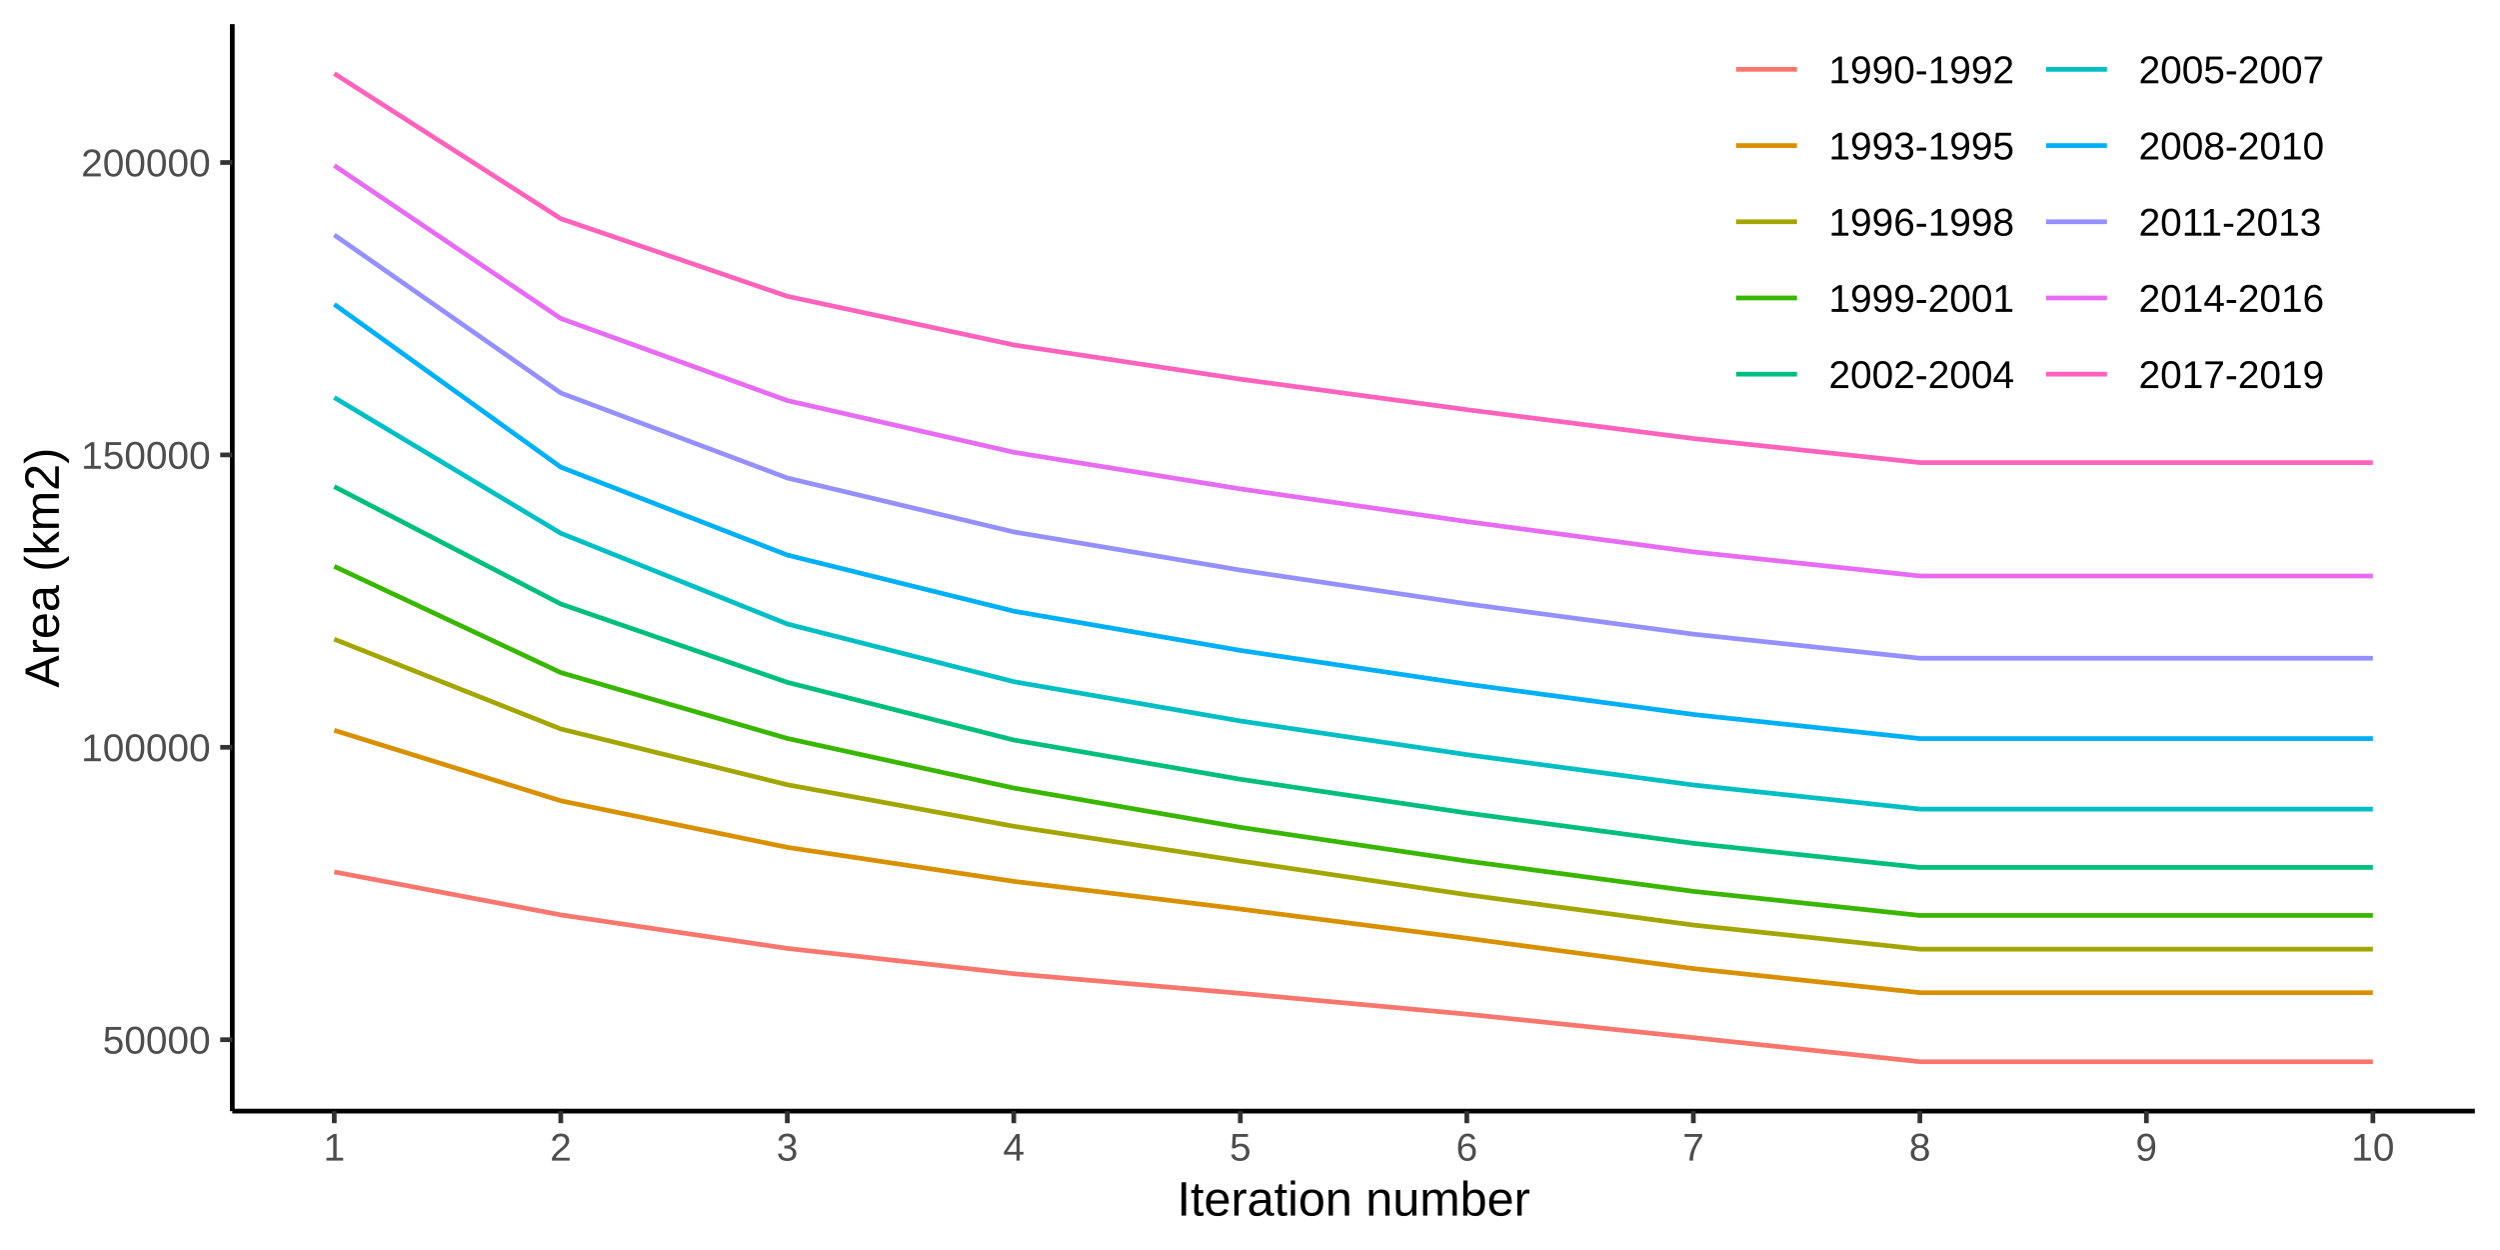
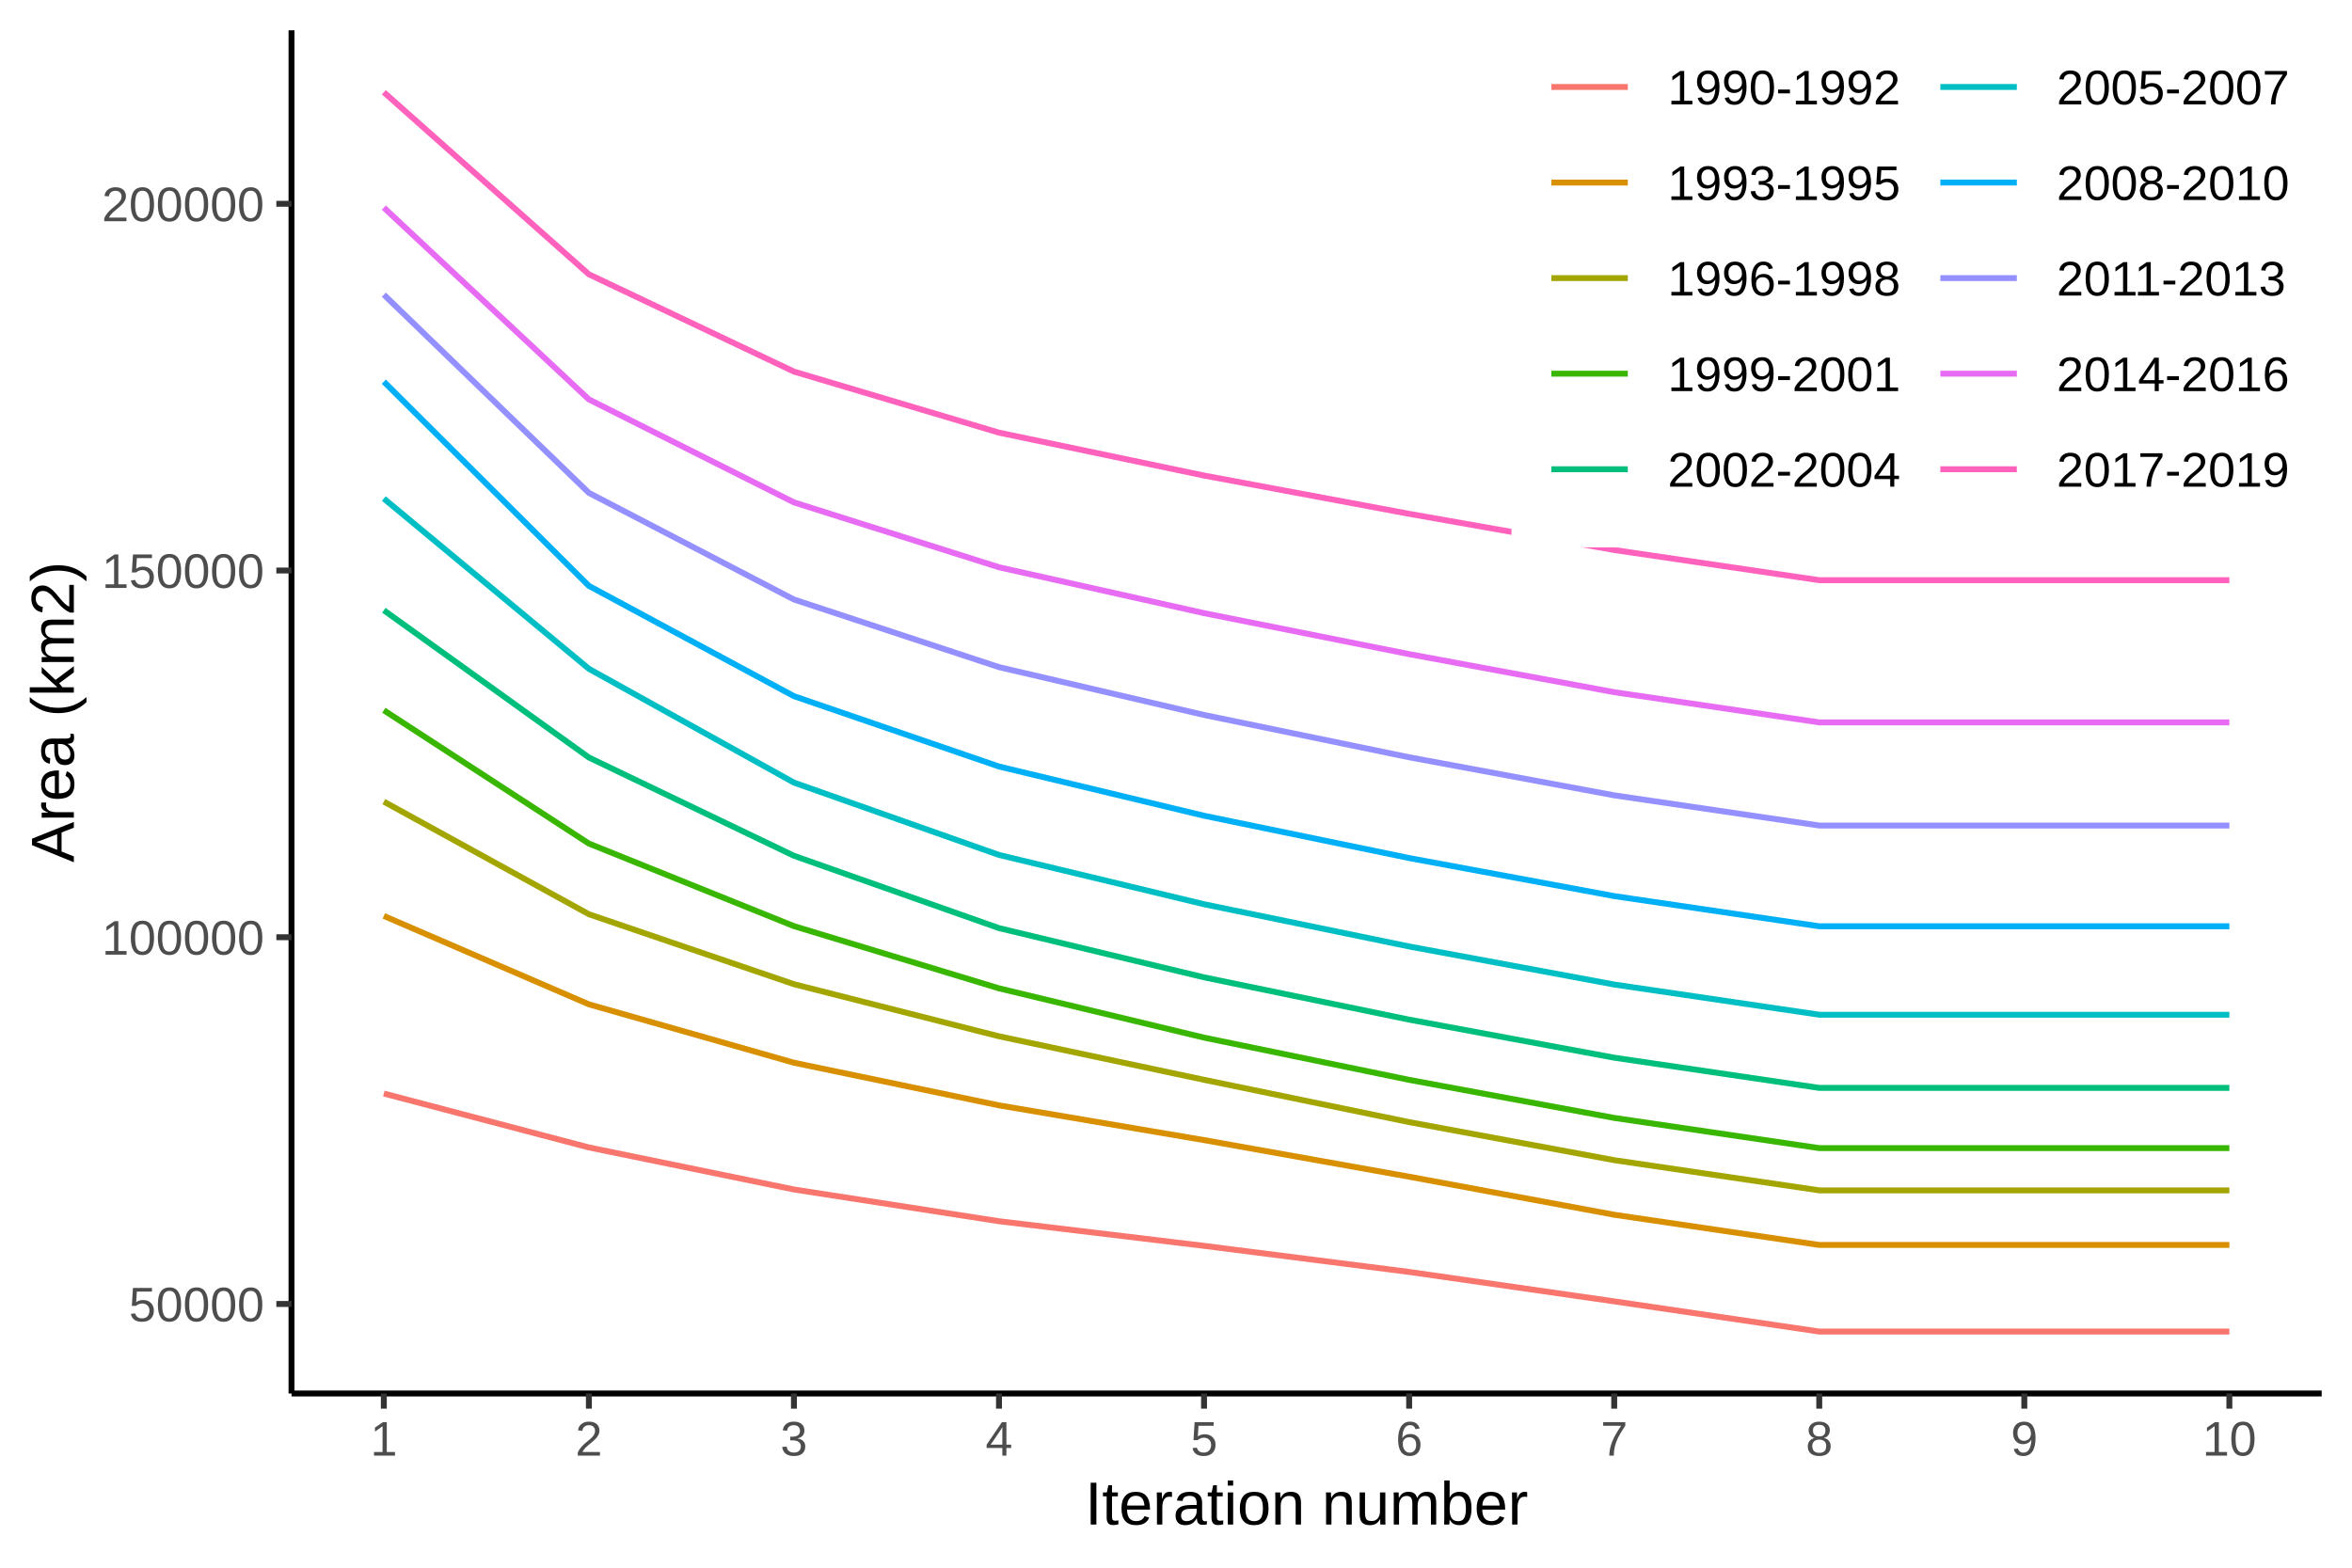
- <svg xmlns="http://www.w3.org/2000/svg" viewBox="0 0 566.93 283.46">
+ <svg xmlns="http://www.w3.org/2000/svg" viewBox="0 0 425.20 283.46">
  <defs>
    <style type="text/css">
    line, polyline, polygon, path, rect, circle {
      fill: none;
      stroke: #000000;
      stroke-linecap: round;
      stroke-linejoin: round;
      stroke-miterlimit: 10.00;
    }
  </style>
  </defs>
  <rect width="100%" height="100%" style="stroke: none; fill: #FFFFFF;" />
-   <rect x="0.00" y="0.00" width="566.93" height="283.46" style="stroke-width: 1.07; stroke: #FFFFFF; fill: #FFFFFF;" />
+   <rect x="0" y="0.00" width="425.20" height="283.46" style="stroke-width: 1.07; stroke: #FFFFFF; fill: #FFFFFF;" />
  <defs>
-     <clipPath id="cpNTIuNzB8NTYxLjQ1fDI1MS45N3w1LjQ4">
-       <rect x="52.70" y="5.48" width="508.75" height="246.49" />
+     <clipPath id="cpNTIuNzB8NDE5LjcyfDI1MS45N3w1LjQ4">
+       <rect x="52.70" y="5.48" width="367.01" height="246.49" />
    </clipPath>
  </defs>
-   <polyline points="75.83,197.73 127.22,207.48 178.61,215.08 229.99,220.82 281.38,225.27 332.77,229.99 384.16,235.31 435.55,240.77 486.94,240.77 538.32,240.77 " style="stroke-width: 1.07; stroke: #F8766D; stroke-linecap: butt;" clip-path="url(#cpNTIuNzB8NTYxLjQ1fDI1MS45N3w1LjQ4)" />
-   <polyline points="75.83,165.62 127.22,181.60 178.61,192.16 229.99,199.87 281.38,206.15 332.77,212.77 384.16,219.65 435.55,225.11 486.94,225.11 538.32,225.11 " style="stroke-width: 1.07; stroke: #D89000; stroke-linecap: butt;" clip-path="url(#cpNTIuNzB8NTYxLjQ1fDI1MS45N3w1LjQ4)" />
-   <polyline points="75.83,144.95 127.22,165.31 178.61,177.96 229.99,187.38 281.38,195.25 332.77,202.90 384.16,209.78 435.55,215.24 486.94,215.24 538.32,215.24 " style="stroke-width: 1.07; stroke: #A3A500; stroke-linecap: butt;" clip-path="url(#cpNTIuNzB8NTYxLjQ1fDI1MS45N3w1LjQ4)" />
-   <polyline points="75.83,128.43 127.22,152.53 178.61,167.46 229.99,178.71 281.38,187.62 332.77,195.26 384.16,202.14 435.55,207.60 486.94,207.60 538.32,207.60 " style="stroke-width: 1.07; stroke: #39B600; stroke-linecap: butt;" clip-path="url(#cpNTIuNzB8NTYxLjQ1fDI1MS45N3w1LjQ4)" />
-   <polyline points="75.83,110.35 127.22,136.97 178.61,154.74 229.99,167.82 281.38,176.72 332.77,184.37 384.16,191.25 435.55,196.71 486.94,196.71 538.32,196.71 " style="stroke-width: 1.07; stroke: #00BF7D; stroke-linecap: butt;" clip-path="url(#cpNTIuNzB8NTYxLjQ1fDI1MS45N3w1LjQ4)" />
-   <polyline points="75.83,90.15 127.22,120.93 178.61,141.51 229.99,154.59 281.38,163.50 332.77,171.14 384.16,178.02 435.55,183.48 486.94,183.48 538.32,183.48 " style="stroke-width: 1.07; stroke: #00BFC4; stroke-linecap: butt;" clip-path="url(#cpNTIuNzB8NTYxLjQ1fDI1MS45N3w1LjQ4)" />
-   <polyline points="75.83,69.01 127.22,105.94 178.61,125.88 229.99,138.60 281.38,147.50 332.77,155.15 384.16,162.03 435.55,167.49 486.94,167.49 538.32,167.49 " style="stroke-width: 1.07; stroke: #00B0F6; stroke-linecap: butt;" clip-path="url(#cpNTIuNzB8NTYxLjQ1fDI1MS45N3w1LjQ4)" />
-   <polyline points="75.83,53.28 127.22,89.12 178.61,108.40 229.99,120.63 281.38,129.28 332.77,136.93 384.16,143.81 435.55,149.27 486.94,149.27 538.32,149.27 " style="stroke-width: 1.07; stroke: #9590FF; stroke-linecap: butt;" clip-path="url(#cpNTIuNzB8NTYxLjQ1fDI1MS45N3w1LjQ4)" />
-   <polyline points="75.83,37.54 127.22,72.22 178.61,90.84 229.99,102.57 281.38,110.87 332.77,118.28 384.16,125.16 435.55,130.62 486.94,130.62 538.32,130.62 " style="stroke-width: 1.07; stroke: #E76BF3; stroke-linecap: butt;" clip-path="url(#cpNTIuNzB8NTYxLjQ1fDI1MS45N3w1LjQ4)" />
-   <polyline points="75.83,16.68 127.22,49.60 178.61,67.19 229.99,78.23 281.38,85.99 332.77,92.91 384.16,99.45 435.55,104.91 486.94,104.91 538.32,104.91 " style="stroke-width: 1.07; stroke: #FF62BC; stroke-linecap: butt;" clip-path="url(#cpNTIuNzB8NTYxLjQ1fDI1MS45N3w1LjQ4)" />
+   <polyline points="69.39,197.73 106.46,207.48 143.53,215.08 180.60,220.82 217.67,225.27 254.75,229.99 291.82,235.31 328.89,240.77 365.96,240.77 403.03,240.77 " style="stroke-width: 1.07; stroke: #F8766D; stroke-linecap: butt;" clip-path="url(#cpNTIuNzB8NDE5LjcyfDI1MS45N3w1LjQ4)" />
+   <polyline points="69.39,165.62 106.46,181.60 143.53,192.16 180.60,199.87 217.67,206.15 254.75,212.77 291.82,219.65 328.89,225.11 365.96,225.11 403.03,225.11 " style="stroke-width: 1.07; stroke: #D89000; stroke-linecap: butt;" clip-path="url(#cpNTIuNzB8NDE5LjcyfDI1MS45N3w1LjQ4)" />
+   <polyline points="69.39,144.95 106.46,165.31 143.53,177.96 180.60,187.38 217.67,195.25 254.75,202.90 291.82,209.78 328.89,215.24 365.96,215.24 403.03,215.24 " style="stroke-width: 1.07; stroke: #A3A500; stroke-linecap: butt;" clip-path="url(#cpNTIuNzB8NDE5LjcyfDI1MS45N3w1LjQ4)" />
+   <polyline points="69.39,128.43 106.46,152.53 143.53,167.46 180.60,178.71 217.67,187.62 254.75,195.26 291.82,202.14 328.89,207.60 365.96,207.60 403.03,207.60 " style="stroke-width: 1.07; stroke: #39B600; stroke-linecap: butt;" clip-path="url(#cpNTIuNzB8NDE5LjcyfDI1MS45N3w1LjQ4)" />
+   <polyline points="69.39,110.35 106.46,136.97 143.53,154.74 180.60,167.82 217.67,176.72 254.75,184.37 291.82,191.25 328.89,196.71 365.96,196.71 403.03,196.71 " style="stroke-width: 1.07; stroke: #00BF7D; stroke-linecap: butt;" clip-path="url(#cpNTIuNzB8NDE5LjcyfDI1MS45N3w1LjQ4)" />
+   <polyline points="69.39,90.15 106.46,120.93 143.53,141.51 180.60,154.59 217.67,163.50 254.75,171.14 291.82,178.02 328.89,183.48 365.96,183.48 403.03,183.48 " style="stroke-width: 1.07; stroke: #00BFC4; stroke-linecap: butt;" clip-path="url(#cpNTIuNzB8NDE5LjcyfDI1MS45N3w1LjQ4)" />
+   <polyline points="69.39,69.01 106.46,105.94 143.53,125.88 180.60,138.60 217.67,147.50 254.75,155.15 291.82,162.03 328.89,167.49 365.96,167.49 403.03,167.49 " style="stroke-width: 1.07; stroke: #00B0F6; stroke-linecap: butt;" clip-path="url(#cpNTIuNzB8NDE5LjcyfDI1MS45N3w1LjQ4)" />
+   <polyline points="69.39,53.28 106.46,89.12 143.53,108.40 180.60,120.63 217.67,129.28 254.75,136.93 291.82,143.81 328.89,149.27 365.96,149.27 403.03,149.27 " style="stroke-width: 1.07; stroke: #9590FF; stroke-linecap: butt;" clip-path="url(#cpNTIuNzB8NDE5LjcyfDI1MS45N3w1LjQ4)" />
+   <polyline points="69.39,37.54 106.46,72.22 143.53,90.84 180.60,102.57 217.67,110.87 254.75,118.28 291.82,125.16 328.89,130.62 365.96,130.62 403.03,130.62 " style="stroke-width: 1.07; stroke: #E76BF3; stroke-linecap: butt;" clip-path="url(#cpNTIuNzB8NDE5LjcyfDI1MS45N3w1LjQ4)" />
+   <polyline points="69.39,16.68 106.46,49.60 143.53,67.19 180.60,78.23 217.67,85.99 254.75,92.91 291.82,99.45 328.89,104.91 365.96,104.91 403.03,104.91 " style="stroke-width: 1.07; stroke: #FF62BC; stroke-linecap: butt;" clip-path="url(#cpNTIuNzB8NDE5LjcyfDI1MS45N3w1LjQ4)" />
  <defs>
-     <clipPath id="cpMC4wMHw1NjYuOTN8MjgzLjQ2fDAuMDA=">
-       <rect x="0.00" y="0.00" width="566.93" height="283.46" />
+     <clipPath id="cpMC4wMHw0MjUuMjB8MjgzLjQ2fDAuMDA=">
+       <rect x="0.00" y="0.00" width="425.20" height="283.46" />
    </clipPath>
  </defs>
-   <polyline points="52.70,251.97 52.70,5.48 " style="stroke-width: 1.07; stroke-linecap: butt;" clip-path="url(#cpMC4wMHw1NjYuOTN8MjgzLjQ2fDAuMDA=)" />
-   <g clip-path="url(#cpMC4wMHw1NjYuOTN8MjgzLjQ2fDAuMDA=)">
+   <polyline points="52.70,251.97 52.70,5.48 " style="stroke-width: 1.07; stroke-linecap: butt;" clip-path="url(#cpMC4wMHw0MjUuMjB8MjgzLjQ2fDAuMDA=)" />
+   <g clip-path="url(#cpMC4wMHw0MjUuMjB8MjgzLjQ2fDAuMDA=)">
    <text x="23.30" y="238.93" style="font-size: 8.80px; fill: #4D4D4D; font-family: Arial;" textLength="24.47px" lengthAdjust="spacingAndGlyphs">50000</text>
  </g>
-   <g clip-path="url(#cpMC4wMHw1NjYuOTN8MjgzLjQ2fDAuMDA=)">
+   <g clip-path="url(#cpMC4wMHw0MjUuMjB8MjgzLjQ2fDAuMDA=)">
    <text x="18.41" y="172.62" style="font-size: 8.80px; fill: #4D4D4D; font-family: Arial;" textLength="29.36px" lengthAdjust="spacingAndGlyphs">100000</text>
  </g>
-   <g clip-path="url(#cpMC4wMHw1NjYuOTN8MjgzLjQ2fDAuMDA=)">
+   <g clip-path="url(#cpMC4wMHw0MjUuMjB8MjgzLjQ2fDAuMDA=)">
    <text x="18.41" y="106.31" style="font-size: 8.80px; fill: #4D4D4D; font-family: Arial;" textLength="29.36px" lengthAdjust="spacingAndGlyphs">150000</text>
  </g>
-   <g clip-path="url(#cpMC4wMHw1NjYuOTN8MjgzLjQ2fDAuMDA=)">
+   <g clip-path="url(#cpMC4wMHw0MjUuMjB8MjgzLjQ2fDAuMDA=)">
    <text x="18.41" y="40.00" style="font-size: 8.80px; fill: #4D4D4D; font-family: Arial;" textLength="29.36px" lengthAdjust="spacingAndGlyphs">200000</text>
  </g>
-   <polyline points="49.96,235.78 52.70,235.78 " style="stroke-width: 1.07; stroke: #333333; stroke-linecap: butt;" clip-path="url(#cpMC4wMHw1NjYuOTN8MjgzLjQ2fDAuMDA=)" />
-   <polyline points="49.96,169.47 52.70,169.47 " style="stroke-width: 1.07; stroke: #333333; stroke-linecap: butt;" clip-path="url(#cpMC4wMHw1NjYuOTN8MjgzLjQ2fDAuMDA=)" />
-   <polyline points="49.96,103.16 52.70,103.16 " style="stroke-width: 1.07; stroke: #333333; stroke-linecap: butt;" clip-path="url(#cpMC4wMHw1NjYuOTN8MjgzLjQ2fDAuMDA=)" />
-   <polyline points="49.96,36.85 52.70,36.85 " style="stroke-width: 1.07; stroke: #333333; stroke-linecap: butt;" clip-path="url(#cpMC4wMHw1NjYuOTN8MjgzLjQ2fDAuMDA=)" />
-   <polyline points="52.70,251.97 561.45,251.97 " style="stroke-width: 1.07; stroke-linecap: butt;" clip-path="url(#cpMC4wMHw1NjYuOTN8MjgzLjQ2fDAuMDA=)" />
-   <polyline points="75.83,254.71 75.83,251.97 " style="stroke-width: 1.07; stroke: #333333; stroke-linecap: butt;" clip-path="url(#cpMC4wMHw1NjYuOTN8MjgzLjQ2fDAuMDA=)" />
-   <polyline points="127.22,254.71 127.22,251.97 " style="stroke-width: 1.07; stroke: #333333; stroke-linecap: butt;" clip-path="url(#cpMC4wMHw1NjYuOTN8MjgzLjQ2fDAuMDA=)" />
-   <polyline points="178.61,254.71 178.61,251.97 " style="stroke-width: 1.07; stroke: #333333; stroke-linecap: butt;" clip-path="url(#cpMC4wMHw1NjYuOTN8MjgzLjQ2fDAuMDA=)" />
-   <polyline points="229.99,254.71 229.99,251.97 " style="stroke-width: 1.07; stroke: #333333; stroke-linecap: butt;" clip-path="url(#cpMC4wMHw1NjYuOTN8MjgzLjQ2fDAuMDA=)" />
-   <polyline points="281.38,254.71 281.38,251.97 " style="stroke-width: 1.07; stroke: #333333; stroke-linecap: butt;" clip-path="url(#cpMC4wMHw1NjYuOTN8MjgzLjQ2fDAuMDA=)" />
-   <polyline points="332.77,254.71 332.77,251.97 " style="stroke-width: 1.07; stroke: #333333; stroke-linecap: butt;" clip-path="url(#cpMC4wMHw1NjYuOTN8MjgzLjQ2fDAuMDA=)" />
-   <polyline points="384.16,254.71 384.16,251.97 " style="stroke-width: 1.07; stroke: #333333; stroke-linecap: butt;" clip-path="url(#cpMC4wMHw1NjYuOTN8MjgzLjQ2fDAuMDA=)" />
-   <polyline points="435.55,254.71 435.55,251.97 " style="stroke-width: 1.07; stroke: #333333; stroke-linecap: butt;" clip-path="url(#cpMC4wMHw1NjYuOTN8MjgzLjQ2fDAuMDA=)" />
-   <polyline points="486.94,254.71 486.94,251.97 " style="stroke-width: 1.07; stroke: #333333; stroke-linecap: butt;" clip-path="url(#cpMC4wMHw1NjYuOTN8MjgzLjQ2fDAuMDA=)" />
-   <polyline points="538.32,254.71 538.32,251.97 " style="stroke-width: 1.07; stroke: #333333; stroke-linecap: butt;" clip-path="url(#cpMC4wMHw1NjYuOTN8MjgzLjQ2fDAuMDA=)" />
-   <g clip-path="url(#cpMC4wMHw1NjYuOTN8MjgzLjQ2fDAuMDA=)">
-     <text x="73.38" y="263.20" style="font-size: 8.80px; fill: #4D4D4D; font-family: Arial;" textLength="4.89px" lengthAdjust="spacingAndGlyphs">1</text>
+   <polyline points="49.96,235.78 52.70,235.78 " style="stroke-width: 1.07; stroke: #333333; stroke-linecap: butt;" clip-path="url(#cpMC4wMHw0MjUuMjB8MjgzLjQ2fDAuMDA=)" />
+   <polyline points="49.96,169.47 52.70,169.47 " style="stroke-width: 1.07; stroke: #333333; stroke-linecap: butt;" clip-path="url(#cpMC4wMHw0MjUuMjB8MjgzLjQ2fDAuMDA=)" />
+   <polyline points="49.96,103.16 52.70,103.16 " style="stroke-width: 1.07; stroke: #333333; stroke-linecap: butt;" clip-path="url(#cpMC4wMHw0MjUuMjB8MjgzLjQ2fDAuMDA=)" />
+   <polyline points="49.96,36.85 52.70,36.85 " style="stroke-width: 1.07; stroke: #333333; stroke-linecap: butt;" clip-path="url(#cpMC4wMHw0MjUuMjB8MjgzLjQ2fDAuMDA=)" />
+   <polyline points="52.70,251.97 419.72,251.97 " style="stroke-width: 1.07; stroke-linecap: butt;" clip-path="url(#cpMC4wMHw0MjUuMjB8MjgzLjQ2fDAuMDA=)" />
+   <polyline points="69.39,254.71 69.39,251.97 " style="stroke-width: 1.07; stroke: #333333; stroke-linecap: butt;" clip-path="url(#cpMC4wMHw0MjUuMjB8MjgzLjQ2fDAuMDA=)" />
+   <polyline points="106.46,254.71 106.46,251.97 " style="stroke-width: 1.07; stroke: #333333; stroke-linecap: butt;" clip-path="url(#cpMC4wMHw0MjUuMjB8MjgzLjQ2fDAuMDA=)" />
+   <polyline points="143.53,254.71 143.53,251.97 " style="stroke-width: 1.07; stroke: #333333; stroke-linecap: butt;" clip-path="url(#cpMC4wMHw0MjUuMjB8MjgzLjQ2fDAuMDA=)" />
+   <polyline points="180.60,254.71 180.60,251.97 " style="stroke-width: 1.07; stroke: #333333; stroke-linecap: butt;" clip-path="url(#cpMC4wMHw0MjUuMjB8MjgzLjQ2fDAuMDA=)" />
+   <polyline points="217.67,254.71 217.67,251.97 " style="stroke-width: 1.07; stroke: #333333; stroke-linecap: butt;" clip-path="url(#cpMC4wMHw0MjUuMjB8MjgzLjQ2fDAuMDA=)" />
+   <polyline points="254.75,254.71 254.75,251.97 " style="stroke-width: 1.07; stroke: #333333; stroke-linecap: butt;" clip-path="url(#cpMC4wMHw0MjUuMjB8MjgzLjQ2fDAuMDA=)" />
+   <polyline points="291.82,254.71 291.82,251.97 " style="stroke-width: 1.07; stroke: #333333; stroke-linecap: butt;" clip-path="url(#cpMC4wMHw0MjUuMjB8MjgzLjQ2fDAuMDA=)" />
+   <polyline points="328.89,254.71 328.89,251.97 " style="stroke-width: 1.07; stroke: #333333; stroke-linecap: butt;" clip-path="url(#cpMC4wMHw0MjUuMjB8MjgzLjQ2fDAuMDA=)" />
+   <polyline points="365.96,254.71 365.96,251.97 " style="stroke-width: 1.07; stroke: #333333; stroke-linecap: butt;" clip-path="url(#cpMC4wMHw0MjUuMjB8MjgzLjQ2fDAuMDA=)" />
+   <polyline points="403.03,254.71 403.03,251.97 " style="stroke-width: 1.07; stroke: #333333; stroke-linecap: butt;" clip-path="url(#cpMC4wMHw0MjUuMjB8MjgzLjQ2fDAuMDA=)" />
+   <g clip-path="url(#cpMC4wMHw0MjUuMjB8MjgzLjQ2fDAuMDA=)">
+     <text x="66.94" y="263.20" style="font-size: 8.80px; fill: #4D4D4D; font-family: Arial;" textLength="4.89px" lengthAdjust="spacingAndGlyphs">1</text>
  </g>
-   <g clip-path="url(#cpMC4wMHw1NjYuOTN8MjgzLjQ2fDAuMDA=)">
-     <text x="124.77" y="263.20" style="font-size: 8.80px; fill: #4D4D4D; font-family: Arial;" textLength="4.89px" lengthAdjust="spacingAndGlyphs">2</text>
+   <g clip-path="url(#cpMC4wMHw0MjUuMjB8MjgzLjQ2fDAuMDA=)">
+     <text x="104.01" y="263.20" style="font-size: 8.80px; fill: #4D4D4D; font-family: Arial;" textLength="4.89px" lengthAdjust="spacingAndGlyphs">2</text>
  </g>
-   <g clip-path="url(#cpMC4wMHw1NjYuOTN8MjgzLjQ2fDAuMDA=)">
-     <text x="176.16" y="263.20" style="font-size: 8.80px; fill: #4D4D4D; font-family: Arial;" textLength="4.89px" lengthAdjust="spacingAndGlyphs">3</text>
+   <g clip-path="url(#cpMC4wMHw0MjUuMjB8MjgzLjQ2fDAuMDA=)">
+     <text x="141.08" y="263.20" style="font-size: 8.80px; fill: #4D4D4D; font-family: Arial;" textLength="4.89px" lengthAdjust="spacingAndGlyphs">3</text>
  </g>
-   <g clip-path="url(#cpMC4wMHw1NjYuOTN8MjgzLjQ2fDAuMDA=)">
-     <text x="227.55" y="263.20" style="font-size: 8.80px; fill: #4D4D4D; font-family: Arial;" textLength="4.89px" lengthAdjust="spacingAndGlyphs">4</text>
+   <g clip-path="url(#cpMC4wMHw0MjUuMjB8MjgzLjQ2fDAuMDA=)">
+     <text x="178.16" y="263.20" style="font-size: 8.80px; fill: #4D4D4D; font-family: Arial;" textLength="4.89px" lengthAdjust="spacingAndGlyphs">4</text>
  </g>
-   <g clip-path="url(#cpMC4wMHw1NjYuOTN8MjgzLjQ2fDAuMDA=)">
-     <text x="278.94" y="263.20" style="font-size: 8.80px; fill: #4D4D4D; font-family: Arial;" textLength="4.89px" lengthAdjust="spacingAndGlyphs">5</text>
+   <g clip-path="url(#cpMC4wMHw0MjUuMjB8MjgzLjQ2fDAuMDA=)">
+     <text x="215.23" y="263.20" style="font-size: 8.80px; fill: #4D4D4D; font-family: Arial;" textLength="4.89px" lengthAdjust="spacingAndGlyphs">5</text>
  </g>
-   <g clip-path="url(#cpMC4wMHw1NjYuOTN8MjgzLjQ2fDAuMDA=)">
-     <text x="330.32" y="263.20" style="font-size: 8.80px; fill: #4D4D4D; font-family: Arial;" textLength="4.89px" lengthAdjust="spacingAndGlyphs">6</text>
+   <g clip-path="url(#cpMC4wMHw0MjUuMjB8MjgzLjQ2fDAuMDA=)">
+     <text x="252.30" y="263.20" style="font-size: 8.80px; fill: #4D4D4D; font-family: Arial;" textLength="4.89px" lengthAdjust="spacingAndGlyphs">6</text>
  </g>
-   <g clip-path="url(#cpMC4wMHw1NjYuOTN8MjgzLjQ2fDAuMDA=)">
-     <text x="381.71" y="263.20" style="font-size: 8.80px; fill: #4D4D4D; font-family: Arial;" textLength="4.89px" lengthAdjust="spacingAndGlyphs">7</text>
+   <g clip-path="url(#cpMC4wMHw0MjUuMjB8MjgzLjQ2fDAuMDA=)">
+     <text x="289.37" y="263.20" style="font-size: 8.80px; fill: #4D4D4D; font-family: Arial;" textLength="4.89px" lengthAdjust="spacingAndGlyphs">7</text>
  </g>
-   <g clip-path="url(#cpMC4wMHw1NjYuOTN8MjgzLjQ2fDAuMDA=)">
-     <text x="433.10" y="263.20" style="font-size: 8.80px; fill: #4D4D4D; font-family: Arial;" textLength="4.89px" lengthAdjust="spacingAndGlyphs">8</text>
+   <g clip-path="url(#cpMC4wMHw0MjUuMjB8MjgzLjQ2fDAuMDA=)">
+     <text x="326.44" y="263.20" style="font-size: 8.80px; fill: #4D4D4D; font-family: Arial;" textLength="4.89px" lengthAdjust="spacingAndGlyphs">8</text>
  </g>
-   <g clip-path="url(#cpMC4wMHw1NjYuOTN8MjgzLjQ2fDAuMDA=)">
-     <text x="484.49" y="263.20" style="font-size: 8.80px; fill: #4D4D4D; font-family: Arial;" textLength="4.89px" lengthAdjust="spacingAndGlyphs">9</text>
+   <g clip-path="url(#cpMC4wMHw0MjUuMjB8MjgzLjQ2fDAuMDA=)">
+     <text x="363.52" y="263.20" style="font-size: 8.80px; fill: #4D4D4D; font-family: Arial;" textLength="4.89px" lengthAdjust="spacingAndGlyphs">9</text>
  </g>
-   <g clip-path="url(#cpMC4wMHw1NjYuOTN8MjgzLjQ2fDAuMDA=)">
-     <text x="533.43" y="263.20" style="font-size: 8.80px; fill: #4D4D4D; font-family: Arial;" textLength="9.79px" lengthAdjust="spacingAndGlyphs">10</text>
+   <g clip-path="url(#cpMC4wMHw0MjUuMjB8MjgzLjQ2fDAuMDA=)">
+     <text x="398.14" y="263.20" style="font-size: 8.80px; fill: #4D4D4D; font-family: Arial;" textLength="9.79px" lengthAdjust="spacingAndGlyphs">10</text>
  </g>
-   <g clip-path="url(#cpMC4wMHw1NjYuOTN8MjgzLjQ2fDAuMDA=)">
-     <text x="267.03" y="275.67" style="font-size: 11.00px; font-family: Arial;" textLength="80.10px" lengthAdjust="spacingAndGlyphs">Iteration number</text>
+   <g clip-path="url(#cpMC4wMHw0MjUuMjB8MjgzLjQ2fDAuMDA=)">
+     <text x="196.16" y="275.67" style="font-size: 11.00px; font-family: Arial;" textLength="80.10px" lengthAdjust="spacingAndGlyphs">Iteration number</text>
  </g>
-   <g clip-path="url(#cpMC4wMHw1NjYuOTN8MjgzLjQ2fDAuMDA=)">
+   <g clip-path="url(#cpMC4wMHw0MjUuMjB8MjgzLjQ2fDAuMDA=)">
    <text transform="translate(13.35,155.93) rotate(-90)" style="font-size: 11.00px; font-family: Arial;" textLength="54.40px" lengthAdjust="spacingAndGlyphs">Area (km2)</text>
  </g>
-   <rect x="386.64" y="-14.06" width="146.12" height="113.03" style="stroke-width: 1.07; stroke: none; fill: #FFFFFF;" clip-path="url(#cpMC4wMHw1NjYuOTN8MjgzLjQ2fDAuMDA=)" />
-   <rect x="392.12" y="7.09" width="17.28" height="17.28" style="stroke-width: 1.07; stroke: none;" clip-path="url(#cpMC4wMHw1NjYuOTN8MjgzLjQ2fDAuMDA=)" />
-   <line x1="393.85" y1="15.73" x2="407.67" y2="15.73" style="stroke-width: 1.07; stroke: #F8766D; stroke-linecap: butt;" clip-path="url(#cpMC4wMHw1NjYuOTN8MjgzLjQ2fDAuMDA=)" />
-   <rect x="392.12" y="24.37" width="17.28" height="17.28" style="stroke-width: 1.07; stroke: none;" clip-path="url(#cpMC4wMHw1NjYuOTN8MjgzLjQ2fDAuMDA=)" />
-   <line x1="393.85" y1="33.01" x2="407.67" y2="33.01" style="stroke-width: 1.07; stroke: #D89000; stroke-linecap: butt;" clip-path="url(#cpMC4wMHw1NjYuOTN8MjgzLjQ2fDAuMDA=)" />
-   <rect x="392.12" y="41.65" width="17.28" height="17.28" style="stroke-width: 1.07; stroke: none;" clip-path="url(#cpMC4wMHw1NjYuOTN8MjgzLjQ2fDAuMDA=)" />
-   <line x1="393.85" y1="50.29" x2="407.67" y2="50.29" style="stroke-width: 1.07; stroke: #A3A500; stroke-linecap: butt;" clip-path="url(#cpMC4wMHw1NjYuOTN8MjgzLjQ2fDAuMDA=)" />
-   <rect x="392.12" y="58.93" width="17.28" height="17.28" style="stroke-width: 1.07; stroke: none;" clip-path="url(#cpMC4wMHw1NjYuOTN8MjgzLjQ2fDAuMDA=)" />
-   <line x1="393.85" y1="67.57" x2="407.67" y2="67.57" style="stroke-width: 1.07; stroke: #39B600; stroke-linecap: butt;" clip-path="url(#cpMC4wMHw1NjYuOTN8MjgzLjQ2fDAuMDA=)" />
-   <rect x="392.12" y="76.21" width="17.28" height="17.28" style="stroke-width: 1.07; stroke: none;" clip-path="url(#cpMC4wMHw1NjYuOTN8MjgzLjQ2fDAuMDA=)" />
-   <line x1="393.85" y1="84.85" x2="407.67" y2="84.85" style="stroke-width: 1.07; stroke: #00BF7D; stroke-linecap: butt;" clip-path="url(#cpMC4wMHw1NjYuOTN8MjgzLjQ2fDAuMDA=)" />
-   <rect x="462.44" y="7.09" width="17.28" height="17.28" style="stroke-width: 1.07; stroke: none;" clip-path="url(#cpMC4wMHw1NjYuOTN8MjgzLjQ2fDAuMDA=)" />
-   <line x1="464.17" y1="15.73" x2="477.99" y2="15.73" style="stroke-width: 1.07; stroke: #00BFC4; stroke-linecap: butt;" clip-path="url(#cpMC4wMHw1NjYuOTN8MjgzLjQ2fDAuMDA=)" />
-   <rect x="462.44" y="24.37" width="17.28" height="17.28" style="stroke-width: 1.07; stroke: none;" clip-path="url(#cpMC4wMHw1NjYuOTN8MjgzLjQ2fDAuMDA=)" />
-   <line x1="464.17" y1="33.01" x2="477.99" y2="33.01" style="stroke-width: 1.07; stroke: #00B0F6; stroke-linecap: butt;" clip-path="url(#cpMC4wMHw1NjYuOTN8MjgzLjQ2fDAuMDA=)" />
-   <rect x="462.44" y="41.65" width="17.28" height="17.28" style="stroke-width: 1.07; stroke: none;" clip-path="url(#cpMC4wMHw1NjYuOTN8MjgzLjQ2fDAuMDA=)" />
-   <line x1="464.17" y1="50.29" x2="477.99" y2="50.29" style="stroke-width: 1.07; stroke: #9590FF; stroke-linecap: butt;" clip-path="url(#cpMC4wMHw1NjYuOTN8MjgzLjQ2fDAuMDA=)" />
-   <rect x="462.44" y="58.93" width="17.28" height="17.28" style="stroke-width: 1.07; stroke: none;" clip-path="url(#cpMC4wMHw1NjYuOTN8MjgzLjQ2fDAuMDA=)" />
-   <line x1="464.17" y1="67.57" x2="477.99" y2="67.57" style="stroke-width: 1.07; stroke: #E76BF3; stroke-linecap: butt;" clip-path="url(#cpMC4wMHw1NjYuOTN8MjgzLjQ2fDAuMDA=)" />
-   <rect x="462.44" y="76.21" width="17.28" height="17.28" style="stroke-width: 1.07; stroke: none;" clip-path="url(#cpMC4wMHw1NjYuOTN8MjgzLjQ2fDAuMDA=)" />
-   <line x1="464.17" y1="84.85" x2="477.99" y2="84.85" style="stroke-width: 1.07; stroke: #FF62BC; stroke-linecap: butt;" clip-path="url(#cpMC4wMHw1NjYuOTN8MjgzLjQ2fDAuMDA=)" />
-   <g clip-path="url(#cpMC4wMHw1NjYuOTN8MjgzLjQ2fDAuMDA=)">
-     <text x="414.88" y="18.88" style="font-size: 8.80px; font-family: Arial;" textLength="42.08px" lengthAdjust="spacingAndGlyphs">1990-1992</text>
+   <rect x="273.25" y="-14.06" width="146.12" height="113.03" style="stroke-width: 1.07; stroke: none; fill: #FFFFFF;" clip-path="url(#cpMC4wMHw0MjUuMjB8MjgzLjQ2fDAuMDA=)" />
+   <rect x="278.73" y="7.09" width="17.28" height="17.28" style="stroke-width: 1.07; stroke: none;" clip-path="url(#cpMC4wMHw0MjUuMjB8MjgzLjQ2fDAuMDA=)" />
+   <line x1="280.46" y1="15.73" x2="294.28" y2="15.73" style="stroke-width: 1.07; stroke: #F8766D; stroke-linecap: butt;" clip-path="url(#cpMC4wMHw0MjUuMjB8MjgzLjQ2fDAuMDA=)" />
+   <rect x="278.73" y="24.37" width="17.28" height="17.28" style="stroke-width: 1.07; stroke: none;" clip-path="url(#cpMC4wMHw0MjUuMjB8MjgzLjQ2fDAuMDA=)" />
+   <line x1="280.46" y1="33.01" x2="294.28" y2="33.01" style="stroke-width: 1.07; stroke: #D89000; stroke-linecap: butt;" clip-path="url(#cpMC4wMHw0MjUuMjB8MjgzLjQ2fDAuMDA=)" />
+   <rect x="278.73" y="41.65" width="17.28" height="17.28" style="stroke-width: 1.07; stroke: none;" clip-path="url(#cpMC4wMHw0MjUuMjB8MjgzLjQ2fDAuMDA=)" />
+   <line x1="280.46" y1="50.29" x2="294.28" y2="50.29" style="stroke-width: 1.07; stroke: #A3A500; stroke-linecap: butt;" clip-path="url(#cpMC4wMHw0MjUuMjB8MjgzLjQ2fDAuMDA=)" />
+   <rect x="278.73" y="58.93" width="17.28" height="17.28" style="stroke-width: 1.07; stroke: none;" clip-path="url(#cpMC4wMHw0MjUuMjB8MjgzLjQ2fDAuMDA=)" />
+   <line x1="280.46" y1="67.57" x2="294.28" y2="67.57" style="stroke-width: 1.07; stroke: #39B600; stroke-linecap: butt;" clip-path="url(#cpMC4wMHw0MjUuMjB8MjgzLjQ2fDAuMDA=)" />
+   <rect x="278.73" y="76.21" width="17.28" height="17.28" style="stroke-width: 1.07; stroke: none;" clip-path="url(#cpMC4wMHw0MjUuMjB8MjgzLjQ2fDAuMDA=)" />
+   <line x1="280.46" y1="84.85" x2="294.28" y2="84.85" style="stroke-width: 1.07; stroke: #00BF7D; stroke-linecap: butt;" clip-path="url(#cpMC4wMHw0MjUuMjB8MjgzLjQ2fDAuMDA=)" />
+   <rect x="349.05" y="7.09" width="17.28" height="17.28" style="stroke-width: 1.07; stroke: none;" clip-path="url(#cpMC4wMHw0MjUuMjB8MjgzLjQ2fDAuMDA=)" />
+   <line x1="350.78" y1="15.73" x2="364.61" y2="15.73" style="stroke-width: 1.07; stroke: #00BFC4; stroke-linecap: butt;" clip-path="url(#cpMC4wMHw0MjUuMjB8MjgzLjQ2fDAuMDA=)" />
+   <rect x="349.05" y="24.37" width="17.28" height="17.28" style="stroke-width: 1.07; stroke: none;" clip-path="url(#cpMC4wMHw0MjUuMjB8MjgzLjQ2fDAuMDA=)" />
+   <line x1="350.78" y1="33.01" x2="364.61" y2="33.01" style="stroke-width: 1.07; stroke: #00B0F6; stroke-linecap: butt;" clip-path="url(#cpMC4wMHw0MjUuMjB8MjgzLjQ2fDAuMDA=)" />
+   <rect x="349.05" y="41.65" width="17.28" height="17.28" style="stroke-width: 1.07; stroke: none;" clip-path="url(#cpMC4wMHw0MjUuMjB8MjgzLjQ2fDAuMDA=)" />
+   <line x1="350.78" y1="50.29" x2="364.61" y2="50.29" style="stroke-width: 1.07; stroke: #9590FF; stroke-linecap: butt;" clip-path="url(#cpMC4wMHw0MjUuMjB8MjgzLjQ2fDAuMDA=)" />
+   <rect x="349.05" y="58.93" width="17.28" height="17.28" style="stroke-width: 1.07; stroke: none;" clip-path="url(#cpMC4wMHw0MjUuMjB8MjgzLjQ2fDAuMDA=)" />
+   <line x1="350.78" y1="67.57" x2="364.61" y2="67.57" style="stroke-width: 1.07; stroke: #E76BF3; stroke-linecap: butt;" clip-path="url(#cpMC4wMHw0MjUuMjB8MjgzLjQ2fDAuMDA=)" />
+   <rect x="349.05" y="76.21" width="17.28" height="17.28" style="stroke-width: 1.07; stroke: none;" clip-path="url(#cpMC4wMHw0MjUuMjB8MjgzLjQ2fDAuMDA=)" />
+   <line x1="350.78" y1="84.85" x2="364.61" y2="84.85" style="stroke-width: 1.07; stroke: #FF62BC; stroke-linecap: butt;" clip-path="url(#cpMC4wMHw0MjUuMjB8MjgzLjQ2fDAuMDA=)" />
+   <g clip-path="url(#cpMC4wMHw0MjUuMjB8MjgzLjQ2fDAuMDA=)">
+     <text x="301.49" y="18.88" style="font-size: 8.80px; font-family: Arial;" textLength="42.08px" lengthAdjust="spacingAndGlyphs">1990-1992</text>
  </g>
-   <g clip-path="url(#cpMC4wMHw1NjYuOTN8MjgzLjQ2fDAuMDA=)">
-     <text x="414.88" y="36.16" style="font-size: 8.80px; font-family: Arial;" textLength="42.08px" lengthAdjust="spacingAndGlyphs">1993-1995</text>
+   <g clip-path="url(#cpMC4wMHw0MjUuMjB8MjgzLjQ2fDAuMDA=)">
+     <text x="301.49" y="36.16" style="font-size: 8.80px; font-family: Arial;" textLength="42.08px" lengthAdjust="spacingAndGlyphs">1993-1995</text>
  </g>
-   <g clip-path="url(#cpMC4wMHw1NjYuOTN8MjgzLjQ2fDAuMDA=)">
-     <text x="414.88" y="53.44" style="font-size: 8.80px; font-family: Arial;" textLength="42.08px" lengthAdjust="spacingAndGlyphs">1996-1998</text>
+   <g clip-path="url(#cpMC4wMHw0MjUuMjB8MjgzLjQ2fDAuMDA=)">
+     <text x="301.49" y="53.44" style="font-size: 8.80px; font-family: Arial;" textLength="42.08px" lengthAdjust="spacingAndGlyphs">1996-1998</text>
  </g>
-   <g clip-path="url(#cpMC4wMHw1NjYuOTN8MjgzLjQ2fDAuMDA=)">
-     <text x="414.88" y="70.72" style="font-size: 8.80px; font-family: Arial;" textLength="42.08px" lengthAdjust="spacingAndGlyphs">1999-2001</text>
+   <g clip-path="url(#cpMC4wMHw0MjUuMjB8MjgzLjQ2fDAuMDA=)">
+     <text x="301.49" y="70.72" style="font-size: 8.80px; font-family: Arial;" textLength="42.08px" lengthAdjust="spacingAndGlyphs">1999-2001</text>
  </g>
-   <g clip-path="url(#cpMC4wMHw1NjYuOTN8MjgzLjQ2fDAuMDA=)">
-     <text x="414.88" y="88.00" style="font-size: 8.80px; font-family: Arial;" textLength="42.08px" lengthAdjust="spacingAndGlyphs">2002-2004</text>
+   <g clip-path="url(#cpMC4wMHw0MjUuMjB8MjgzLjQ2fDAuMDA=)">
+     <text x="301.49" y="88.00" style="font-size: 8.80px; font-family: Arial;" textLength="42.08px" lengthAdjust="spacingAndGlyphs">2002-2004</text>
  </g>
-   <g clip-path="url(#cpMC4wMHw1NjYuOTN8MjgzLjQ2fDAuMDA=)">
-     <text x="485.20" y="18.88" style="font-size: 8.80px; font-family: Arial;" textLength="42.08px" lengthAdjust="spacingAndGlyphs">2005-2007</text>
+   <g clip-path="url(#cpMC4wMHw0MjUuMjB8MjgzLjQ2fDAuMDA=)">
+     <text x="371.81" y="18.88" style="font-size: 8.80px; font-family: Arial;" textLength="42.08px" lengthAdjust="spacingAndGlyphs">2005-2007</text>
  </g>
-   <g clip-path="url(#cpMC4wMHw1NjYuOTN8MjgzLjQ2fDAuMDA=)">
-     <text x="485.20" y="36.16" style="font-size: 8.80px; font-family: Arial;" textLength="42.08px" lengthAdjust="spacingAndGlyphs">2008-2010</text>
+   <g clip-path="url(#cpMC4wMHw0MjUuMjB8MjgzLjQ2fDAuMDA=)">
+     <text x="371.81" y="36.16" style="font-size: 8.80px; font-family: Arial;" textLength="42.08px" lengthAdjust="spacingAndGlyphs">2008-2010</text>
  </g>
-   <g clip-path="url(#cpMC4wMHw1NjYuOTN8MjgzLjQ2fDAuMDA=)">
-     <text x="485.20" y="53.44" style="font-size: 8.80px; font-family: Arial;" textLength="42.08px" lengthAdjust="spacingAndGlyphs">2011-2013</text>
+   <g clip-path="url(#cpMC4wMHw0MjUuMjB8MjgzLjQ2fDAuMDA=)">
+     <text x="371.81" y="53.44" style="font-size: 8.80px; font-family: Arial;" textLength="42.08px" lengthAdjust="spacingAndGlyphs">2011-2013</text>
  </g>
-   <g clip-path="url(#cpMC4wMHw1NjYuOTN8MjgzLjQ2fDAuMDA=)">
-     <text x="485.20" y="70.72" style="font-size: 8.80px; font-family: Arial;" textLength="42.08px" lengthAdjust="spacingAndGlyphs">2014-2016</text>
+   <g clip-path="url(#cpMC4wMHw0MjUuMjB8MjgzLjQ2fDAuMDA=)">
+     <text x="371.81" y="70.72" style="font-size: 8.80px; font-family: Arial;" textLength="42.08px" lengthAdjust="spacingAndGlyphs">2014-2016</text>
  </g>
-   <g clip-path="url(#cpMC4wMHw1NjYuOTN8MjgzLjQ2fDAuMDA=)">
-     <text x="485.20" y="88.00" style="font-size: 8.80px; font-family: Arial;" textLength="42.08px" lengthAdjust="spacingAndGlyphs">2017-2019</text>
+   <g clip-path="url(#cpMC4wMHw0MjUuMjB8MjgzLjQ2fDAuMDA=)">
+     <text x="371.81" y="88.00" style="font-size: 8.80px; font-family: Arial;" textLength="42.08px" lengthAdjust="spacingAndGlyphs">2017-2019</text>
  </g>
</svg>
